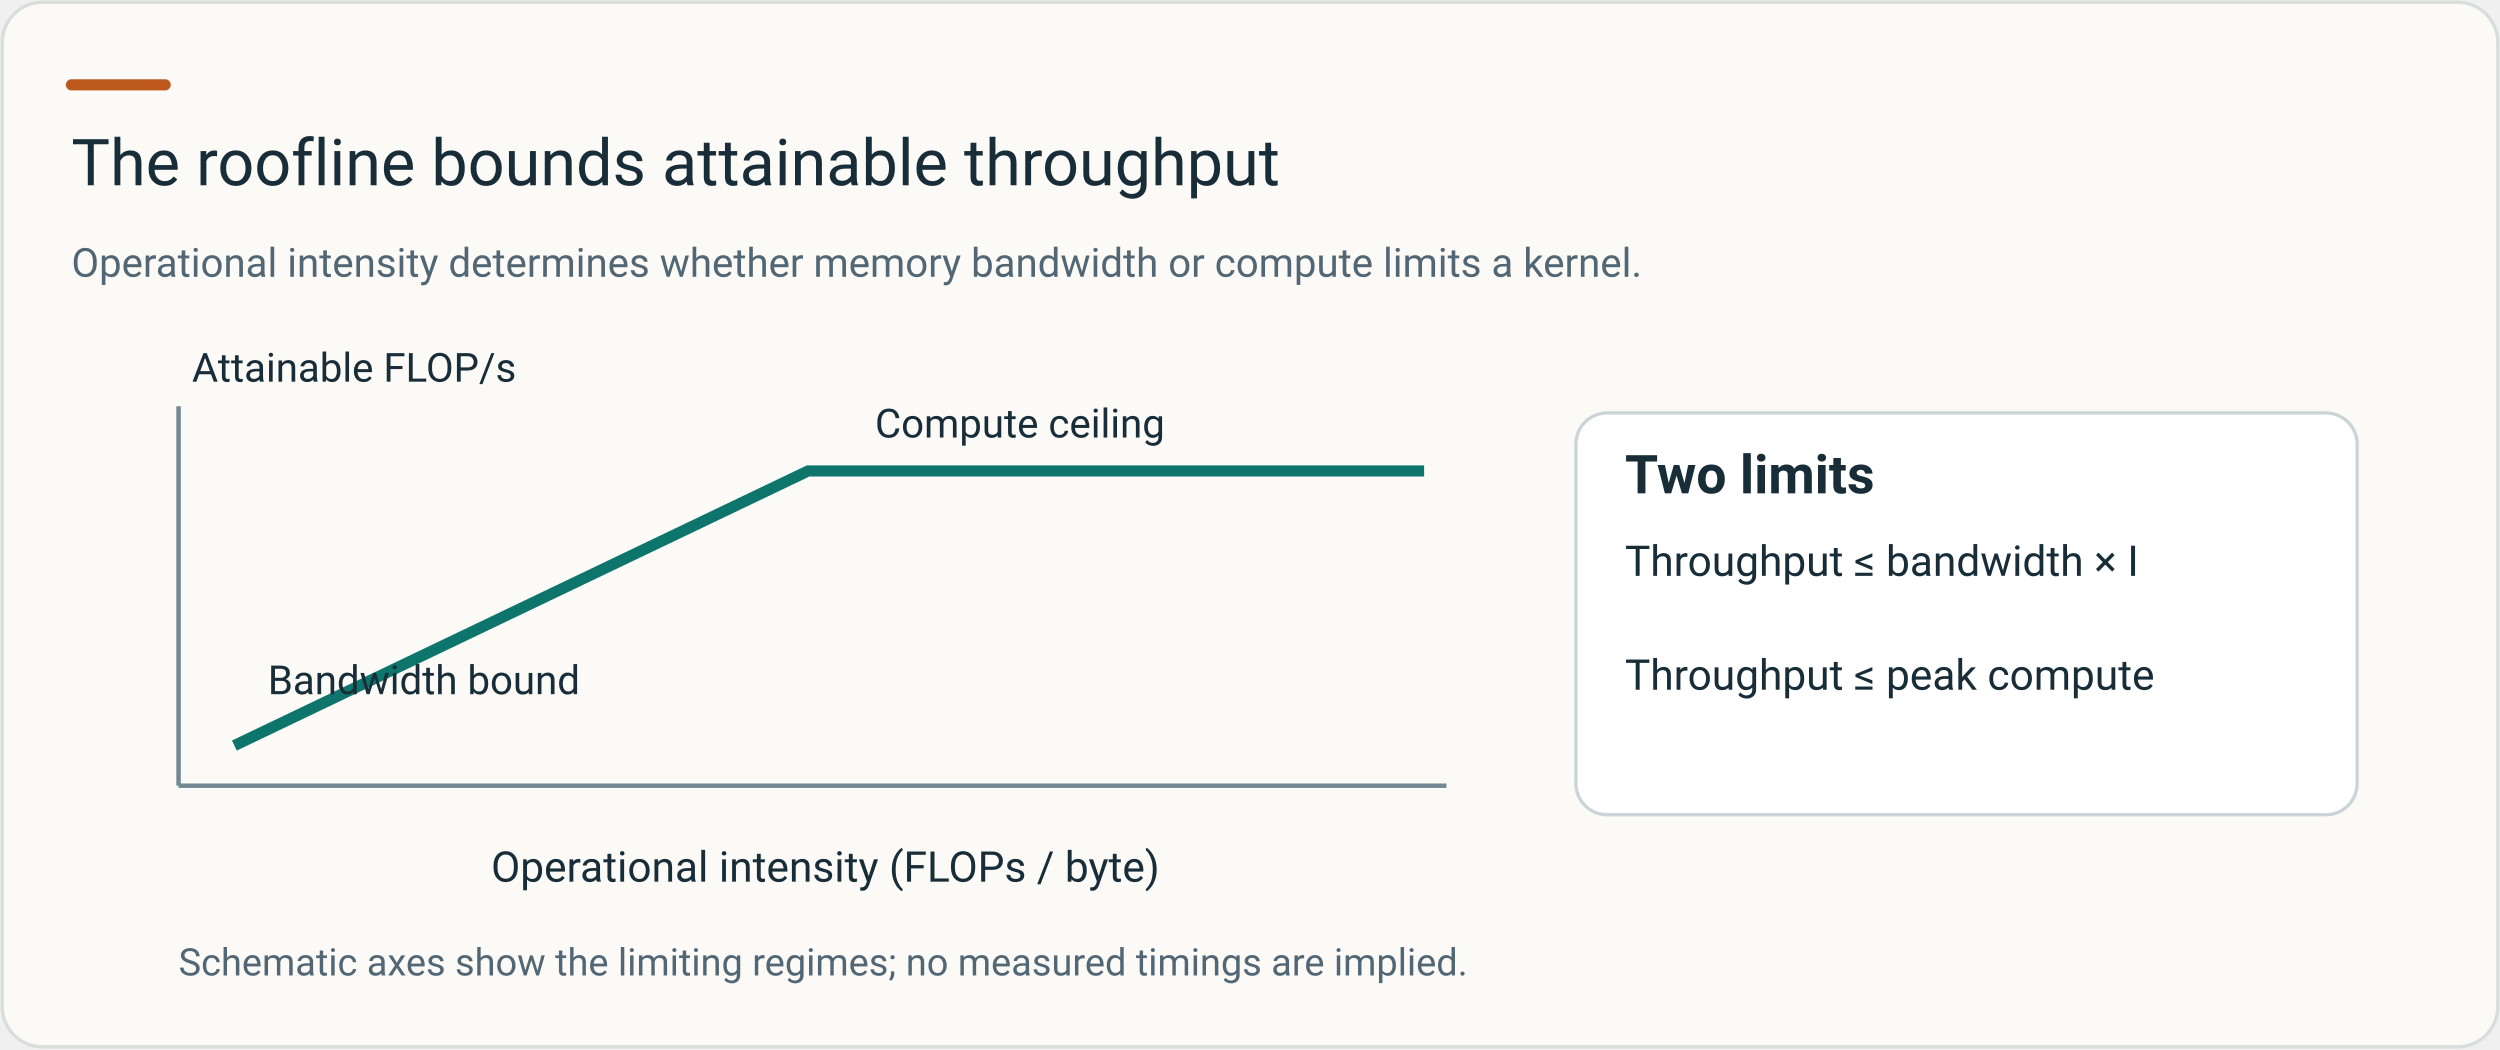
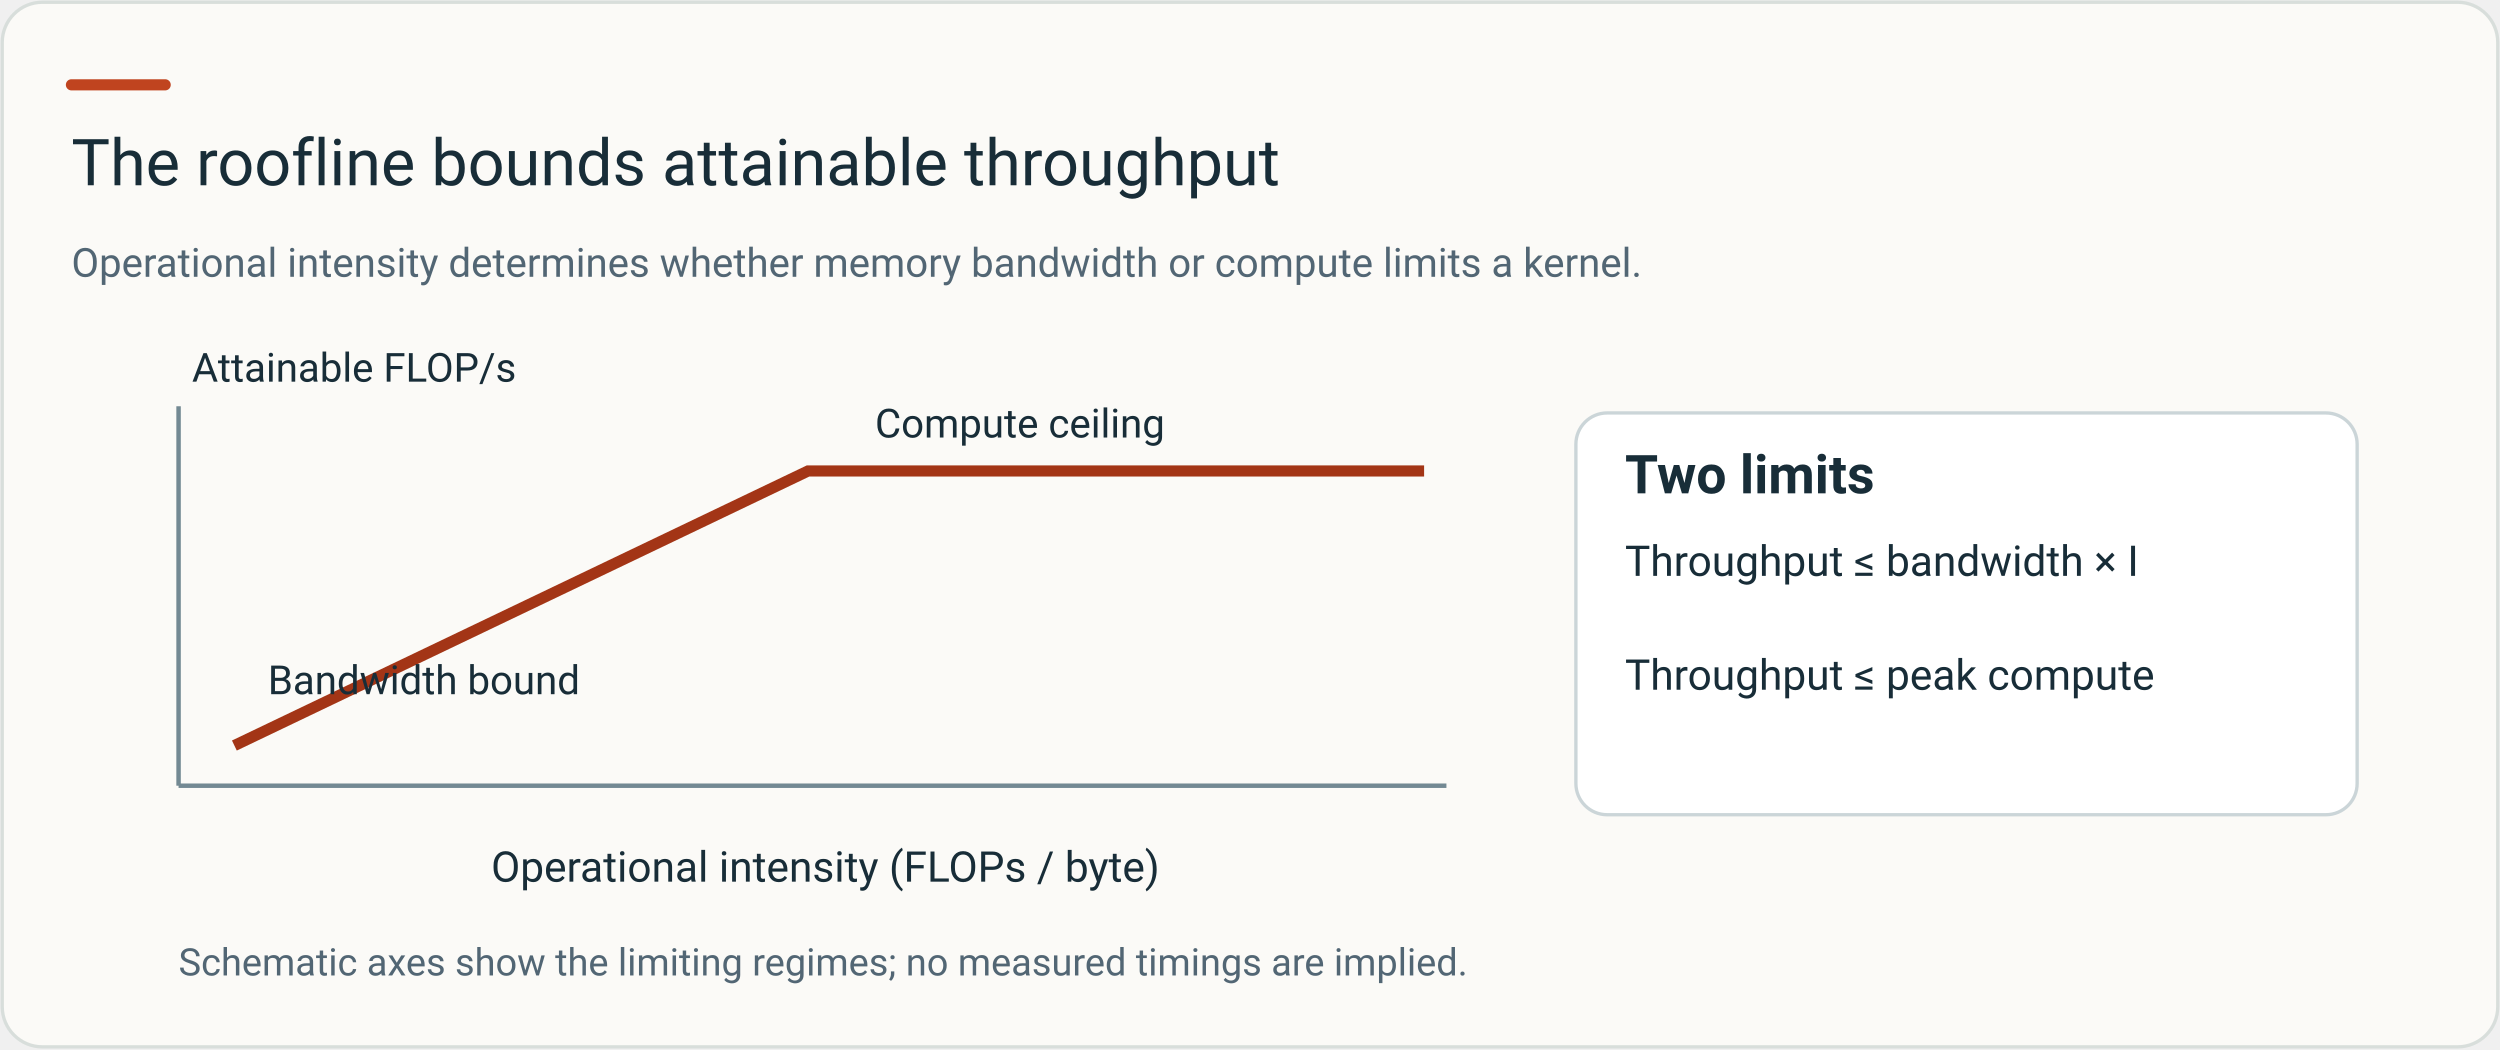
<svg xmlns="http://www.w3.org/2000/svg" viewBox="0 0 1120 470" role="img" aria-labelledby="title desc">
  <defs>
    <marker id="arrow" markerWidth="8" markerHeight="8" refX="7" refY="4" orient="auto">
      <path d="M0 0 L8 4 L0 8 Z" fill="#738993" />
    </marker>
  </defs>
  <g font-family="Roboto, Arial, sans-serif">
    <rect x="1" y="1" width="1118" height="468" rx="18" fill="#fbfaf7" stroke="#d8dedb" stroke-width="1.5" />
-     <path d="M32 38 H74" stroke="#bd591c" stroke-width="5" stroke-linecap="round" />
+     <path d="M32 38 H74" stroke="#c0441f" stroke-width="5" stroke-linecap="round" />
    <text x="32" y="83" font-size="29" fill="#182d38" font-weight="400">The roofline bounds attainable throughput</text>
    <text x="32" y="124" font-size="18" fill="#526674" font-weight="400">Operational intensity determines whether memory bandwidth or compute limits a kernel.</text>
    <path d="M80 352 V182 M80 352 H648" stroke="#738993" stroke-width="2" />
-     <path d="M105 334 L362 211 H638" fill="none" stroke="#0e756d" stroke-width="5" />
+     <path d="M105 334 L362 211 H638" fill="none" stroke="#a33516" stroke-width="5" />
    <text x="120" y="311" font-size="18" fill="#182d38" font-weight="400">Bandwidth bound</text>
    <text x="392" y="196" font-size="18" fill="#182d38" font-weight="400">Compute ceiling</text>
    <text x="220" y="395" font-size="19" fill="#182d38" font-weight="400">Operational intensity (FLOPs / byte)</text>
    <text x="86" y="171" font-size="18" fill="#182d38" font-weight="400">Attainable FLOP/s</text>
    <rect x="706" y="185" width="350" height="180" rx="14" fill="#fff" stroke="#cbd5d8" stroke-width="1.5" />
    <text x="728" y="221" font-size="24" fill="#182d38" font-weight="600">Two limits</text>
    <text x="728" y="258" font-size="19" fill="#182d38" font-weight="400">Throughput ≤ bandwidth × I</text>
    <text x="728" y="309" font-size="19" fill="#182d38" font-weight="400">Throughput ≤ peak compute</text>
    <text x="80" y="437" font-size="17" fill="#526674" font-weight="400">Schematic axes show the limiting regimes; no measured timings are implied.</text>
  </g>
</svg>
